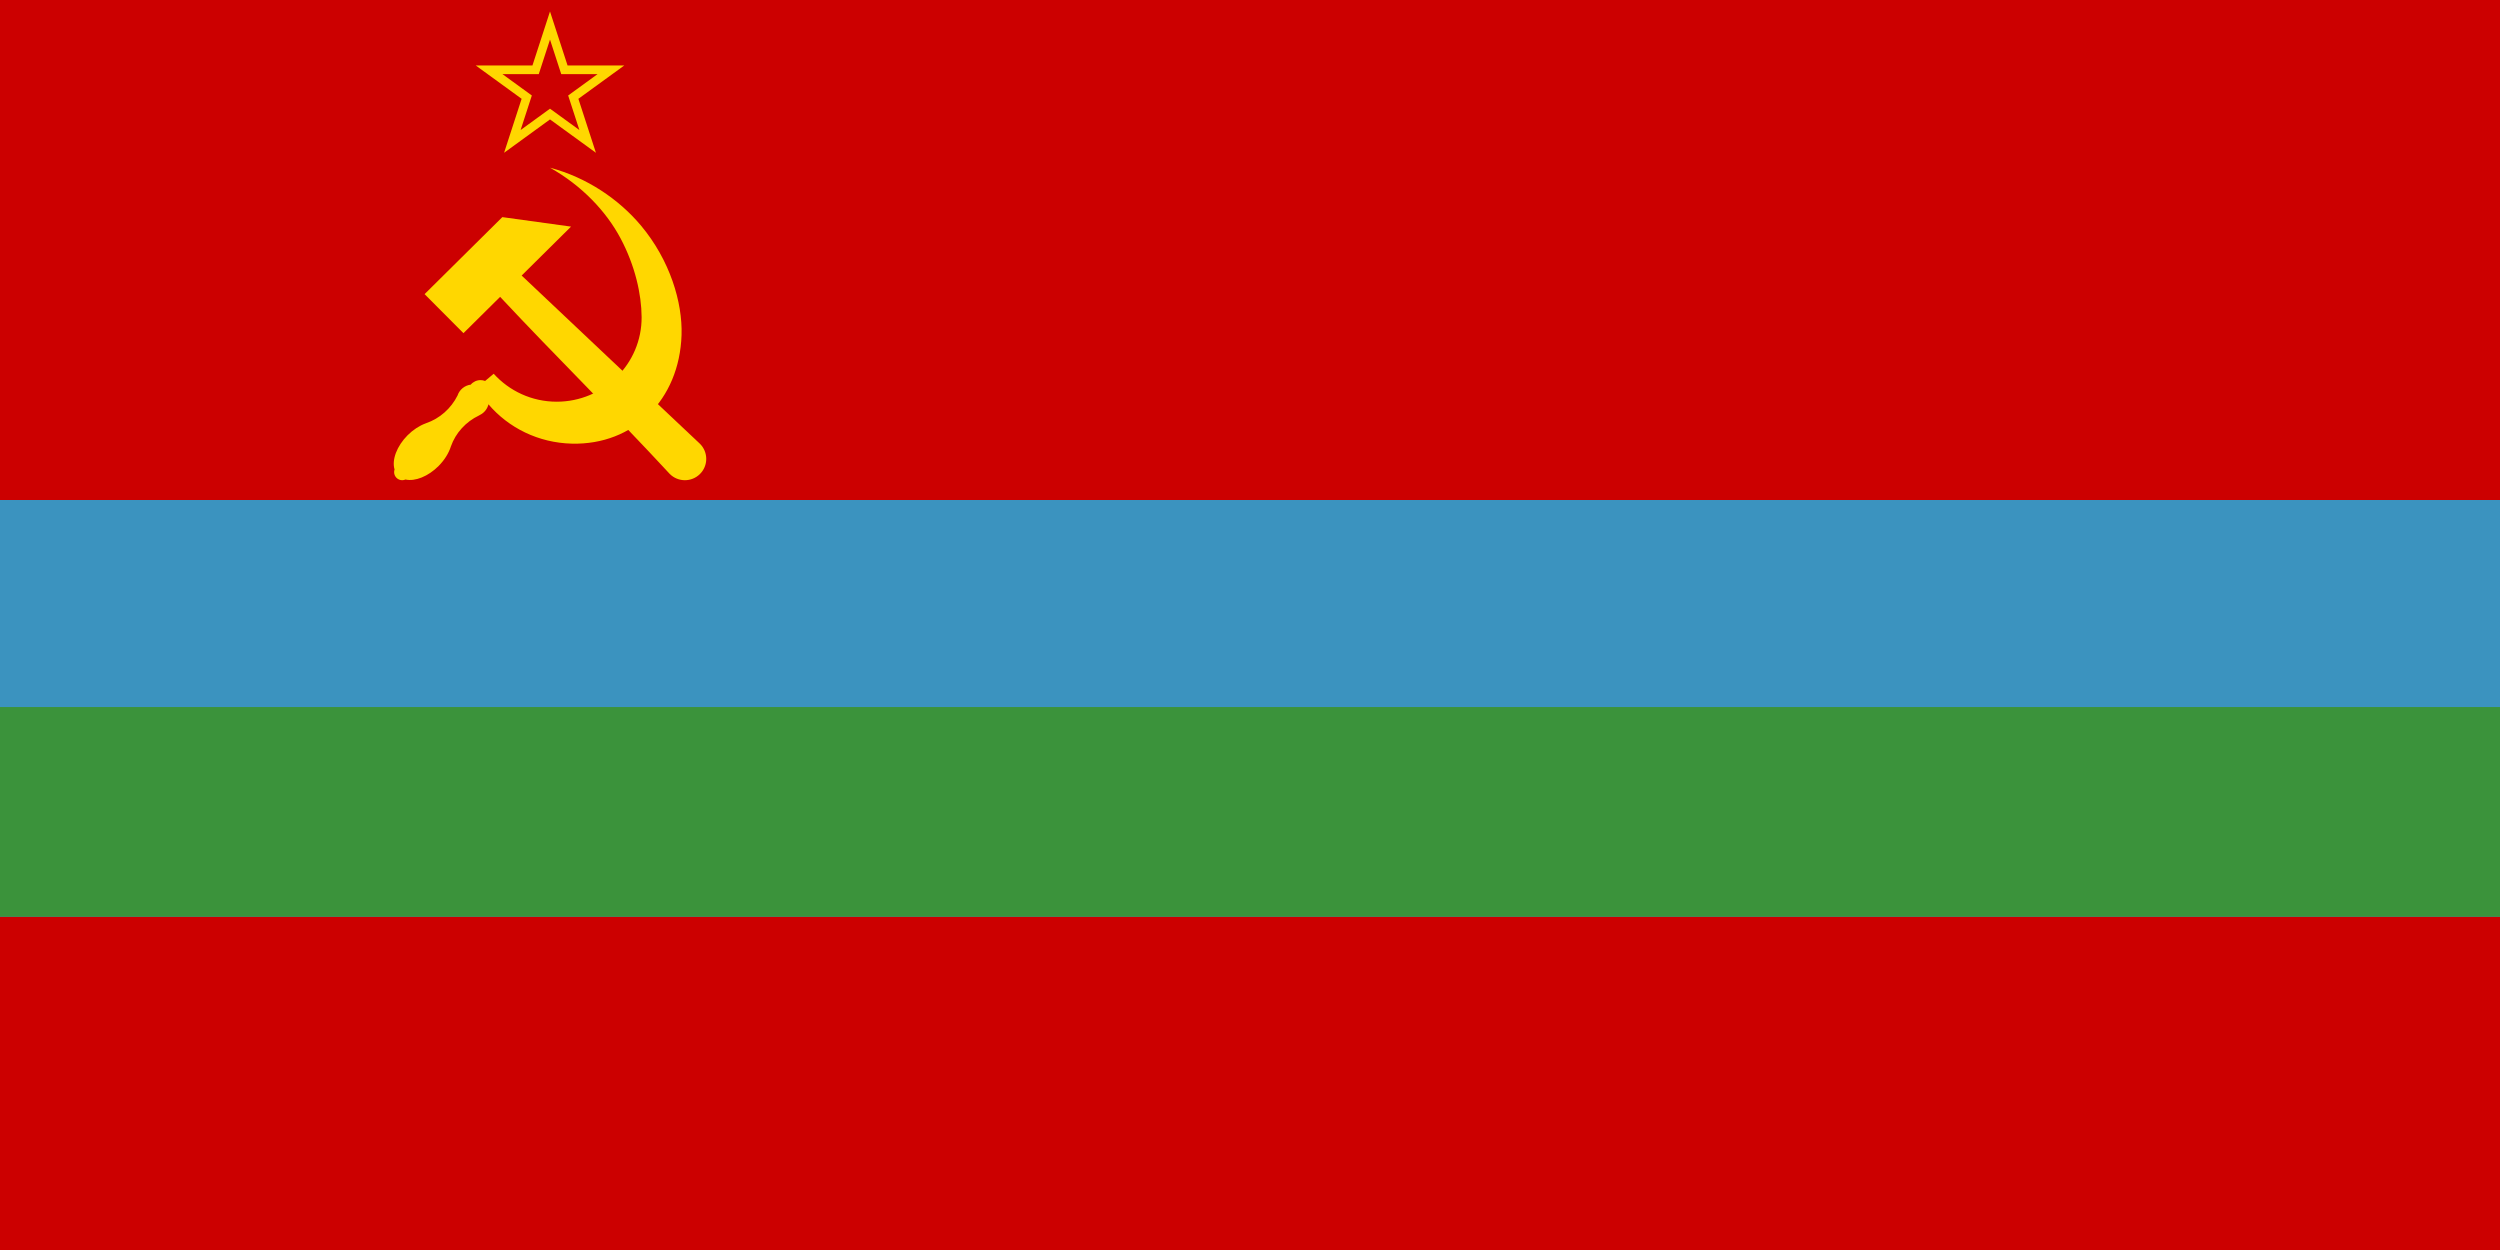
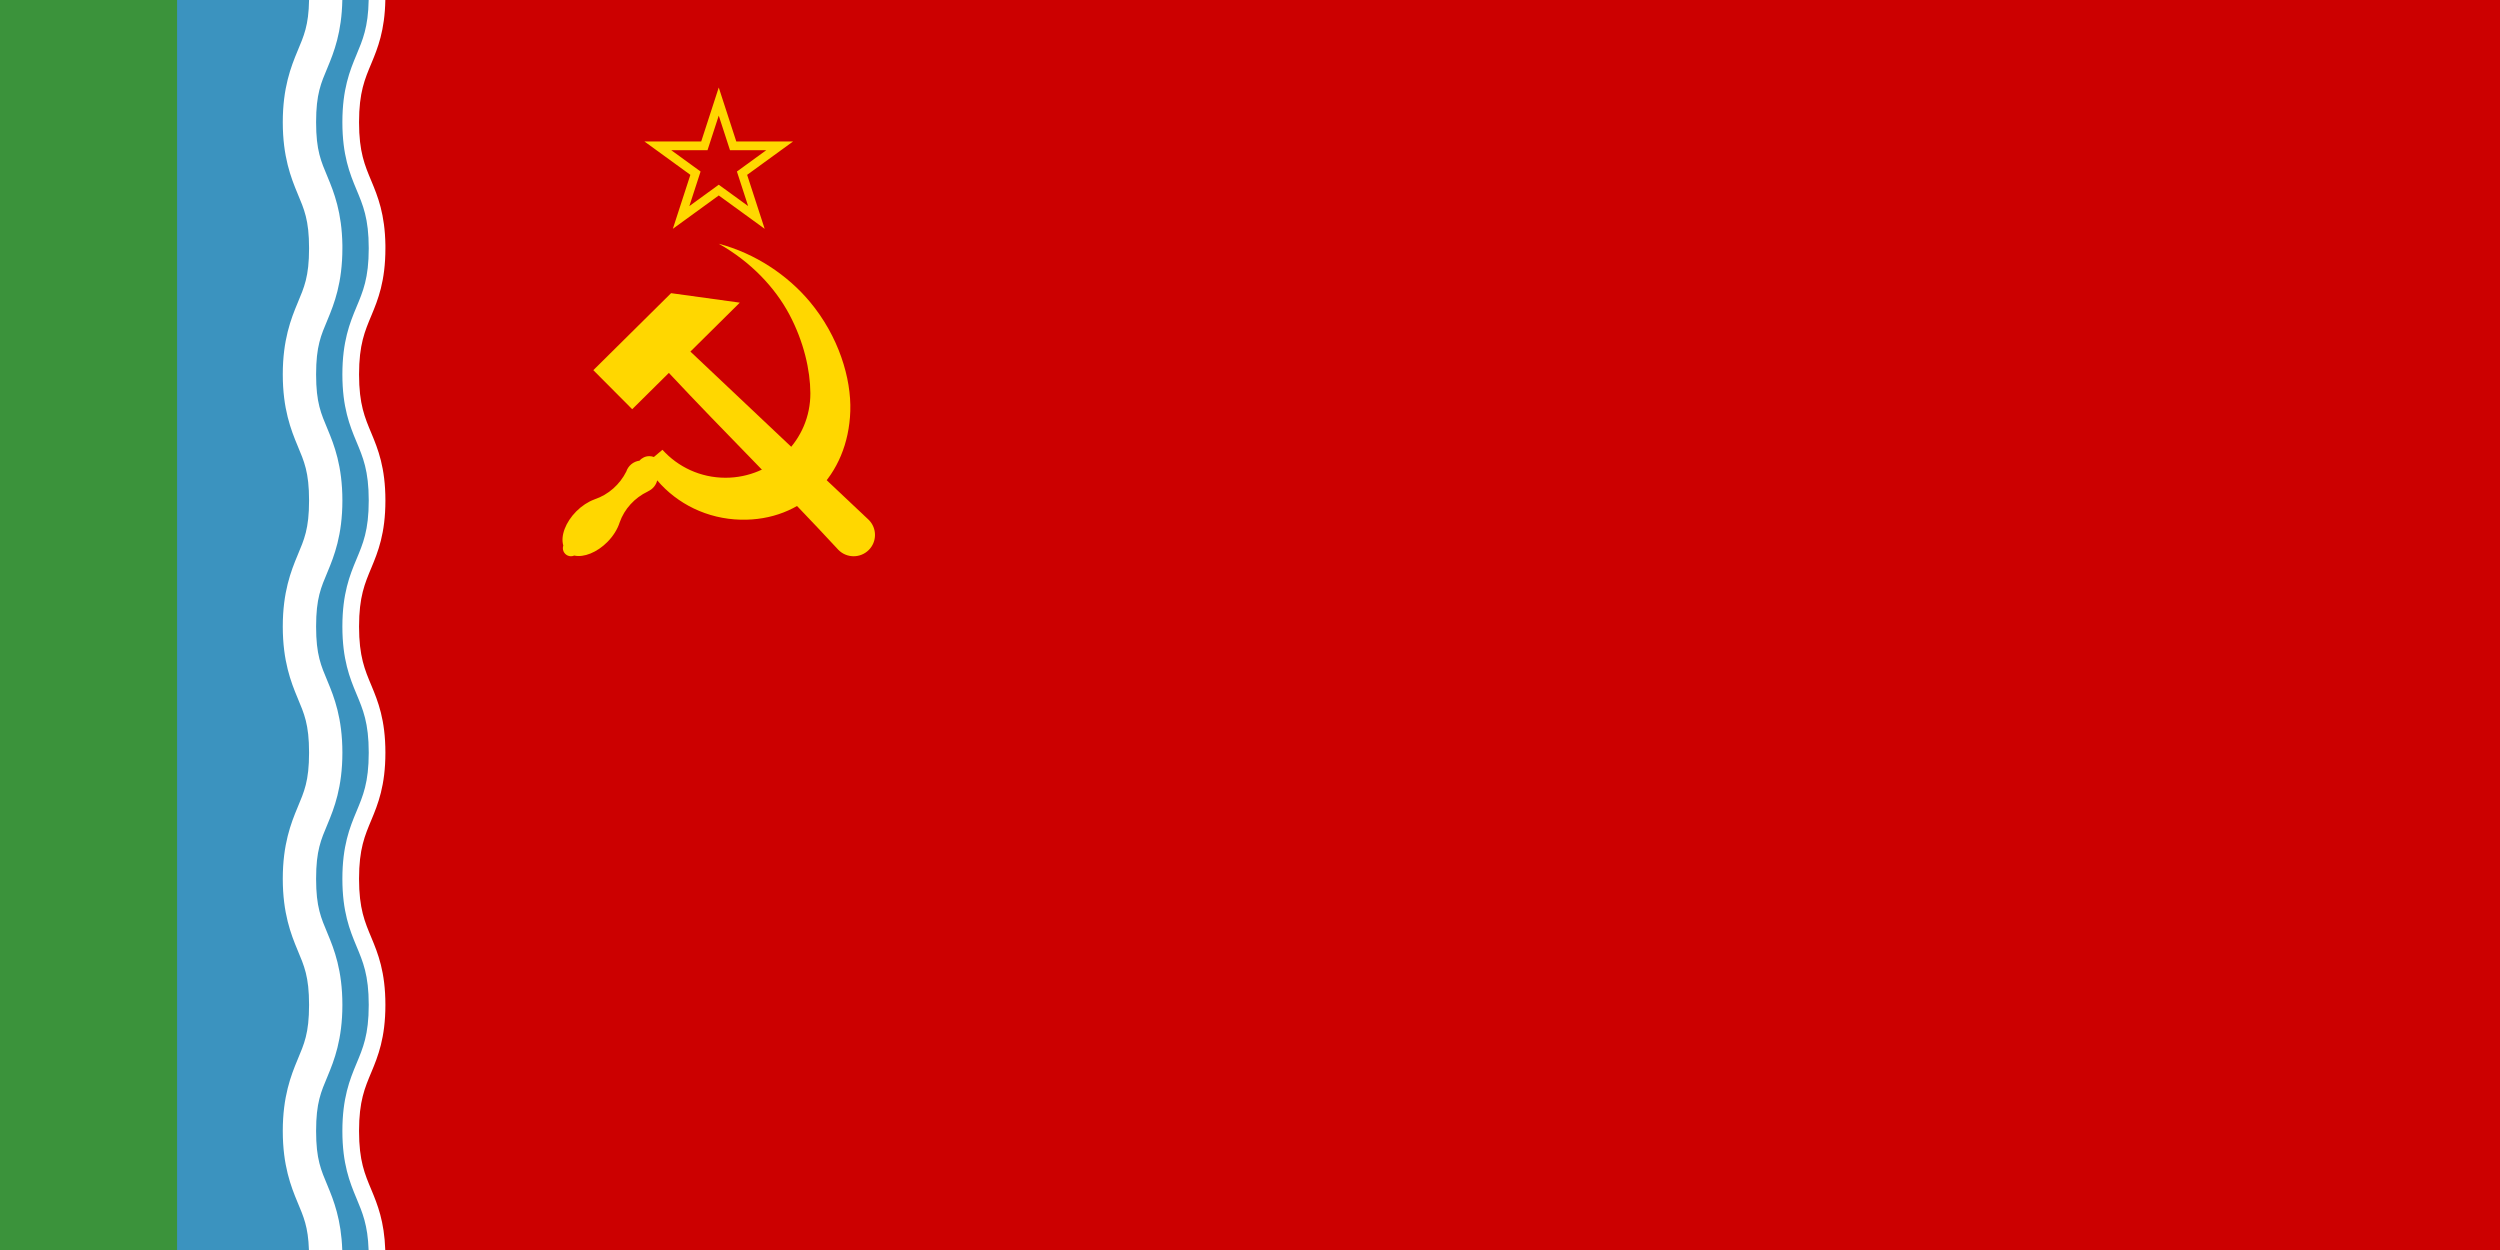
<svg xmlns="http://www.w3.org/2000/svg" id="svg10" height="600" width="1200" version="1.1">
  <defs id="defs14" />
-   <path d="M 0,1.2000001e-6 H 1200 V 600 H 0 Z" id="path2" style="fill:#cc0000;fill-opacity:1" />
-   <g id="g11133" transform="translate(0,-58)">
-     <path id="path11728" d="M 264,63.5 255.581,89.412 H 228.336 l 22.042,16.014 -8.419,25.912 22.042,-16.015 22.042,16.015 -8.419,-25.912 22.042,-16.014 h -27.245 z m 0,13.5 5.388,16.583 h 17.437 l -14.107,10.249 5.388,16.583 -14.107,-10.249 -14.107,10.249 5.388,-16.583 -14.107,-10.249 h 17.437 z" style="fill:#ffd700;fill-opacity:1;stroke:none;stroke-width:0.15px;stroke-linecap:butt;stroke-linejoin:miter;stroke-opacity:1" />
-     <g style="fill:#ffd700;fill-opacity:1" id="g2900" transform="matrix(0.9893188,0,0,0.9867381,67.82977,29.76594)">
-       <path id="rect4165-6" d="m 137.437,171.694 18.863,18.994 17.788,-17.666 c 27.058,29.021 55.438,56.995 82.287,86.128 4.034,4.062 10.598,4.085 14.661,0.051 4.062,-4.034 4.085,-10.598 0.051,-14.661 -28.819,-27.19 -57.725,-54.601 -86.553,-81.891 l 23.965,-23.8 -33.34,-4.616 z" style="fill:#ffd700;fill-opacity:1;stroke:none;stroke-width:0.489;stroke-miterlimit:4;stroke-dasharray:none;stroke-dashoffset:0;stroke-opacity:1" />
-       <path id="path4179-3" d="m 198.289,110.195 c 15.517,8.739 27.299,21.281 34.248,34.392 7.044,13.289 10.14,27.162 10.203,38.254 0.131,22.744 -18.438,41.182 -41.182,41.182 -12.136,0 -23.046,-5.249 -30.583,-13.601 l -4.169,3.51 c -0.71,-0.272 -1.464,-0.412 -2.224,-0.413 -1.829,1.9e-4 -3.566,0.805 -4.749,2.201 -2.974,0.389 -5.463,2.445 -6.405,5.292 -3.135,6.288 -8.635,11.22 -15.291,13.478 -0.064,0.022 -0.12,0.05 -0.176,0.078 -3.077,1.128 -6.163,3.164 -8.789,5.802 -5.192,5.237 -7.729,11.937 -6.3,16.638 -0.141,0.409 -0.214,0.838 -0.215,1.27 1.5e-4,2.171 1.76,3.931 3.931,3.931 0.543,-0.002 1.081,-0.116 1.577,-0.336 4.694,1.059 11.069,-1.546 16.054,-6.559 2.826,-2.851 4.944,-6.223 5.983,-9.531 2.317,-6.623 7.297,-12.019 13.623,-15.053 0.151,-0.072 0.273,-0.147 0.382,-0.224 2.121,-1.014 3.673,-2.929 4.225,-5.214 9.702,11.445 24.253,18.753 40.519,19.136 29.834,0.702 52.133,-21.258 53.164,-52.836 0.519,-15.893 -5.63,-36.385 -19.641,-53.191 -10.708,-12.844 -26.41,-23.508 -44.187,-28.208 z" style="fill:#ffd700;fill-opacity:1;stroke:none;stroke-width:0.5;stroke-miterlimit:4;stroke-dasharray:none;stroke-dashoffset:0;stroke-opacity:1" />
+   <g id="g2272">
+     <path d="M 0,1.2000001e-6 H 1200 V 600 H 0 Z" id="path2" style="fill:#cc0000;fill-opacity:1" />
+     <g id="g11133" transform="translate(80.99996,-21.5)">
+       <path id="path11728" d="M 264,63.5 255.581,89.412 H 228.336 l 22.042,16.014 -8.419,25.912 22.042,-16.015 22.042,16.015 -8.419,-25.912 22.042,-16.014 h -27.245 z m 0,13.5 5.388,16.583 h 17.437 l -14.107,10.249 5.388,16.583 -14.107,-10.249 -14.107,10.249 5.388,-16.583 -14.107,-10.249 h 17.437 z" style="fill:#ffd700;fill-opacity:1;stroke:none;stroke-width:0.15px;stroke-linecap:butt;stroke-linejoin:miter;stroke-opacity:1" />
+       <g style="fill:#ffd700;fill-opacity:1" id="g2900" transform="matrix(0.9893188,0,0,0.9867381,67.82977,29.76594)">
+         <path id="rect4165-6" d="m 137.437,171.694 18.863,18.994 17.788,-17.666 c 27.058,29.021 55.438,56.995 82.287,86.128 4.034,4.062 10.598,4.085 14.661,0.051 4.062,-4.034 4.085,-10.598 0.051,-14.661 -28.819,-27.19 -57.725,-54.601 -86.553,-81.891 l 23.965,-23.8 -33.34,-4.616 z" style="fill:#ffd700;fill-opacity:1;stroke:none;stroke-width:0.489;stroke-miterlimit:4;stroke-dasharray:none;stroke-dashoffset:0;stroke-opacity:1" />
+         <path id="path4179-3" d="m 198.289,110.195 c 15.517,8.739 27.299,21.281 34.248,34.392 7.044,13.289 10.14,27.162 10.203,38.254 0.131,22.744 -18.438,41.182 -41.182,41.182 -12.136,0 -23.046,-5.249 -30.583,-13.601 l -4.169,3.51 c -0.71,-0.272 -1.464,-0.412 -2.224,-0.413 -1.829,1.9e-4 -3.566,0.805 -4.749,2.201 -2.974,0.389 -5.463,2.445 -6.405,5.292 -3.135,6.288 -8.635,11.22 -15.291,13.478 -0.064,0.022 -0.12,0.05 -0.176,0.078 -3.077,1.128 -6.163,3.164 -8.789,5.802 -5.192,5.237 -7.729,11.937 -6.3,16.638 -0.141,0.409 -0.214,0.838 -0.215,1.27 1.5e-4,2.171 1.76,3.931 3.931,3.931 0.543,-0.002 1.081,-0.116 1.577,-0.336 4.694,1.059 11.069,-1.546 16.054,-6.559 2.826,-2.851 4.944,-6.223 5.983,-9.531 2.317,-6.623 7.297,-12.019 13.623,-15.053 0.151,-0.072 0.273,-0.147 0.382,-0.224 2.121,-1.014 3.673,-2.929 4.225,-5.214 9.702,11.445 24.253,18.753 40.519,19.136 29.834,0.702 52.133,-21.258 53.164,-52.836 0.519,-15.893 -5.63,-36.385 -19.641,-53.191 -10.708,-12.844 -26.41,-23.508 -44.187,-28.208 z" style="fill:#ffd700;fill-opacity:1;stroke:none;stroke-width:0.5;stroke-miterlimit:4;stroke-dasharray:none;stroke-dashoffset:0;stroke-opacity:1" />
+       </g>
+     </g>
+     <g id="g2241">
+       <rect style="fill:#3b933b;fill-opacity:1;fill-rule:evenodd;stroke:none;stroke-width:0.006;stroke-miterlimit:4;stroke-dasharray:none;stroke-opacity:1" id="rect10532-8-2" width="600" height="100" x="-600" y="-100" transform="matrix(0,-1,-1,0,0,0)" />
+       <g id="g2152" transform="matrix(0.9999639,0,0,1,-55.64558,-22.34098)">
+         <path style="clip-rule:evenodd;fill:#3b93bf;fill-opacity:1;fill-rule:evenodd;stroke-width:0.5;image-rendering:optimizeQuality;shape-rendering:geometricPrecision;text-rendering:geometricPrecision" class="fil1" d="m 236.65,22.346 h -95.999 V 622.341 h 95.809 c -0.085,-2.3 -0.145,-4.7 -0.375,-6.655 a 62.234,62.234 0 0 0 -3.435,-14.44 c -0.74,-2.01 -1.55,-3.89 -2.34,-5.78 a 144.449,144.449 0 0 1 -2.315,-5.815 62.889,62.889 0 0 1 -3.435,-14.4 c -0.35,-2.96 -0.565,-6.25 -0.565,-10.035 0,-3.785 0.22,-7.11 0.565,-10.065 a 62.424,62.424 0 0 1 3.435,-14.435 142.909,142.909 0 0 1 2.315,-5.78 c 0.785,-1.895 1.6,-3.8 2.34,-5.815 a 62.039,62.039 0 0 0 3.435,-14.405 c 0.35,-2.955 0.565,-6.25 0.565,-10.03 0,-3.785 -0.22,-7.11 -0.565,-10.065 a 62.229,62.229 0 0 0 -3.435,-14.405 c -0.74,-2.01 -1.55,-3.89 -2.34,-5.78 a 143.039,143.039 0 0 1 -2.315,-5.785 63.559,63.559 0 0 1 -3.435,-14.465 c -0.35,-2.955 -0.565,-6.25 -0.565,-10.03 0,-3.785 0.22,-7.11 0.565,-10.065 a 63.599,63.599 0 0 1 3.435,-14.405 142.769,142.769 0 0 1 2.315,-5.78 c 0.785,-1.895 1.6,-3.775 2.34,-5.785 a 63.299,63.299 0 0 0 3.435,-14.465 c 0.35,-2.96 0.565,-6.25 0.565,-10.035 0,-3.78 -0.22,-7.105 -0.565,-10.06 -0.345,-2.955 -0.845,-5.51 -1.435,-7.875 a 63.374,63.374 0 0 0 -2,-6.535 c -0.74,-2.005 -1.55,-3.89 -2.34,-5.78 a 143.279,143.279 0 0 1 -2.315,-5.78 63.574,63.574 0 0 1 -3.435,-14.47 c -0.35,-2.95 -0.565,-6.25 -0.565,-10.03 0,-3.785 0.22,-7.075 0.565,-10.03 a 63.609,63.609 0 0 1 3.435,-14.44 142.904,142.904 0 0 1 2.315,-5.78 c 0.785,-1.89 1.6,-3.77 2.34,-5.78 a 62.749,62.749 0 0 0 3.435,-14.405 c 0.35,-2.96 0.565,-6.28 0.565,-10.065 0,-3.785 -0.22,-7.105 -0.565,-10.06 a 61.699,61.699 0 0 0 -3.435,-14.41 c -0.74,-2.01 -1.55,-3.92 -2.34,-5.81 a 142.904,142.904 0 0 1 -2.315,-5.78 62.919,62.919 0 0 1 -3.435,-14.41 c -0.35,-2.95 -0.565,-6.28 -0.565,-10.06 0,-3.785 0.22,-7.075 0.565,-10.03 a 62.439,62.439 0 0 1 3.435,-14.44 144.449,144.449 0 0 1 2.315,-5.81 c 0.785,-1.895 1.6,-3.775 2.34,-5.785 a 62.719,62.719 0 0 0 3.435,-14.4 c 0.35,-2.96 0.565,-6.285 0.565,-10.065 0,-3.785 -0.22,-7.075 -0.565,-10.035 a 62.214,62.214 0 0 0 -3.435,-14.435 c -0.74,-2.01 -1.55,-3.92 -2.34,-5.815 a 142.729,142.729 0 0 1 -2.315,-5.78 62.929,62.929 0 0 1 -3.435,-14.405 c -0.35,-2.955 -0.565,-6.28 -0.565,-10.06 0,-3.785 0.22,-7.08 0.565,-10.035 0.345,-2.95 0.845,-5.57 1.435,-7.935 a 62.264,62.264 0 0 1 2,-6.47 c 0.74,-2.01 1.525,-3.95 2.315,-5.845 0.785,-1.89 1.6,-3.77 2.34,-5.78 a 62.049,62.049 0 0 0 3.435,-14.405 c 0.29,-2.46 0.505,-5.17 0.565,-8.19 z" id="path5522" />
+         <path style="clip-rule:evenodd;fill:#ffffff;fill-rule:evenodd;stroke-width:0.5;image-rendering:optimizeQuality;shape-rendering:geometricPrecision;text-rendering:geometricPrecision" class="fil4" d="m 240.65,140.065 c -0.215,-14.945 -3.66,-23.45 -6.72,-30.78 -3.155,-7.57 -5.935,-13.88 -5.935,-28.285 0,-14.4 2.78,-20.715 5.935,-28.28 3.03,-7.265 6.42,-15.675 6.685,-30.375 h -8 c -0.225,13.1 -2.885,19.175 -5.9,26.405 -3.155,7.57 -6.72,16.39 -6.72,32.25 0,15.86 3.565,24.685 6.72,32.25 3.155,7.565 5.935,13.88 5.935,28.285 0,14.4 -2.78,20.715 -5.935,28.28 -3.155,7.565 -6.72,16.39 -6.72,32.25 0,15.86 3.565,24.65 6.72,32.215 3.155,7.57 5.935,13.915 5.935,28.315 0,14.4 -2.78,20.715 -5.935,28.28 -3.155,7.565 -6.72,16.36 -6.72,32.22 0,15.86 3.565,24.685 6.72,32.25 3.155,7.565 5.935,13.88 5.935,28.28 0,14.4 -2.78,20.75 -5.935,28.315 -3.155,7.565 -6.72,16.36 -6.72,32.22 0,15.855 3.565,24.68 6.72,32.25 3.155,7.565 5.935,13.875 5.935,28.28 0,14.4 -2.78,20.715 -5.935,28.28 -3.155,7.565 -6.72,16.39 -6.72,32.25 0,15.86 3.565,24.65 6.72,32.22 2.9,6.94 5.465,12.85 5.87,24.9 h 8 c -0.465,-13.75 -3.73,-21.83 -6.65,-28.84 -3.16,-7.565 -5.94,-13.88 -5.94,-28.28 0,-14.4 2.78,-20.715 5.935,-28.28 3.155,-7.565 6.715,-16.39 6.715,-32.25 0,-15.86 -3.56,-24.685 -6.715,-32.25 -3.155,-7.565 -5.935,-13.88 -5.935,-28.285 0,-14.4 2.78,-20.715 5.935,-28.28 3.155,-7.565 6.715,-16.39 6.715,-32.25 0,-15.86 -3.56,-24.65 -6.715,-32.22 -3.155,-7.56 -5.93,-13.91 -5.93,-28.31 0,-14.4 2.78,-20.715 5.935,-28.28 3.15,-7.57 6.715,-16.36 6.715,-32.22 0,-15.86 -3.56,-24.685 -6.715,-32.25 -3.155,-7.565 -5.935,-13.88 -5.935,-28.28 0,-14.4 2.78,-20.75 5.935,-28.315 3.15,-7.565 6.715,-16.355 6.715,-32.22 0,-0.495 0.01,-0.985 0,-1.465 z" id="path5524" />
+         <path style="clip-rule:evenodd;fill:#ffffff;fill-rule:evenodd;stroke-width:0.5;image-rendering:optimizeQuality;shape-rendering:geometricPrecision;text-rendering:geometricPrecision" class="fil4" d="m 220,140 c -0.235,-15.675 -4.035,-25.36 -7.095,-32.685 -3.15,-7.565 -5.525,-12.64 -5.525,-26.315 0,-13.675 2.37,-18.75 5.525,-26.31 3.04,-7.28 6.785,-16.85 7.065,-32.35 h -15.965 c -0.21,12.295 -2.52,17.265 -5.53,24.475 -3.155,7.565 -7.09,17.6 -7.09,34.185 0,16.59 3.935,26.65 7.09,34.22 3.155,7.565 5.53,12.64 5.53,26.31 0,13.675 -2.375,18.75 -5.53,26.315 -3.155,7.565 -7.09,17.63 -7.09,34.22 0,16.585 3.935,26.62 7.09,34.185 3.155,7.565 5.53,12.67 5.53,26.345 0,13.675 -2.375,18.75 -5.53,26.31 -3.155,7.57 -7.09,17.6 -7.09,34.19 0,16.59 3.935,26.65 7.09,34.22 3.155,7.565 5.53,12.635 5.53,26.31 0,13.675 -2.375,18.75 -5.53,26.315 -3.155,7.565 -7.09,17.63 -7.09,34.215 0,16.59 3.935,26.655 7.09,34.22 3.155,7.565 5.53,12.64 5.53,26.315 0,13.67 -2.375,18.745 -5.53,26.31 -3.155,7.565 -7.09,17.63 -7.09,34.22 0,16.59 3.935,26.65 7.09,34.22 2.88,6.9 5.1,11.735 5.465,22.9 H 219.94 c -0.5,-14.585 -4.1,-23.775 -7.035,-30.81 -3.15,-7.565 -5.525,-12.635 -5.525,-26.31 0,-13.675 2.37,-18.75 5.525,-26.315 C 216.065,531.337 220,521.272 220,504.687 c 0,-16.59 -3.935,-26.655 -7.095,-34.22 -3.15,-7.565 -5.525,-12.64 -5.525,-26.31 0,-13.675 2.37,-18.75 5.525,-26.315 C 216.065,410.278 220,400.213 220,383.623 c 0,-16.585 -3.935,-26.65 -7.095,-34.215 -3.15,-7.57 -5.525,-12.64 -5.525,-26.315 0,-13.675 2.37,-18.75 5.525,-26.31 C 216.065,289.214 220,279.184 220,262.594 c 0,-16.59 -3.935,-26.65 -7.095,-34.22 -3.15,-7.565 -5.525,-12.635 -5.525,-26.31 0,-13.675 2.37,-18.75 5.525,-26.315 C 216.065,168.185 220,158.12 220,141.535 Z" id="path5526" />
+       </g>
    </g>
  </g>
-   <g id="g11255" transform="matrix(1,0,0,0.7142857,0,68.57143)">
-     <rect style="fill:#3b93bf;fill-opacity:1;fill-rule:evenodd;stroke:none;stroke-width:0.015;stroke-miterlimit:4;stroke-dasharray:none;stroke-opacity:1" id="rect10532-8" width="1200" height="280" x="0" y="240" />
-     <rect style="fill:#3b933b;fill-opacity:1;fill-rule:evenodd;stroke:none;stroke-width:0.011;stroke-miterlimit:4;stroke-dasharray:none;stroke-opacity:1" id="rect10532-8-2" width="1200" height="140.87" x="0" y="379.13" />
-   </g>
</svg>
